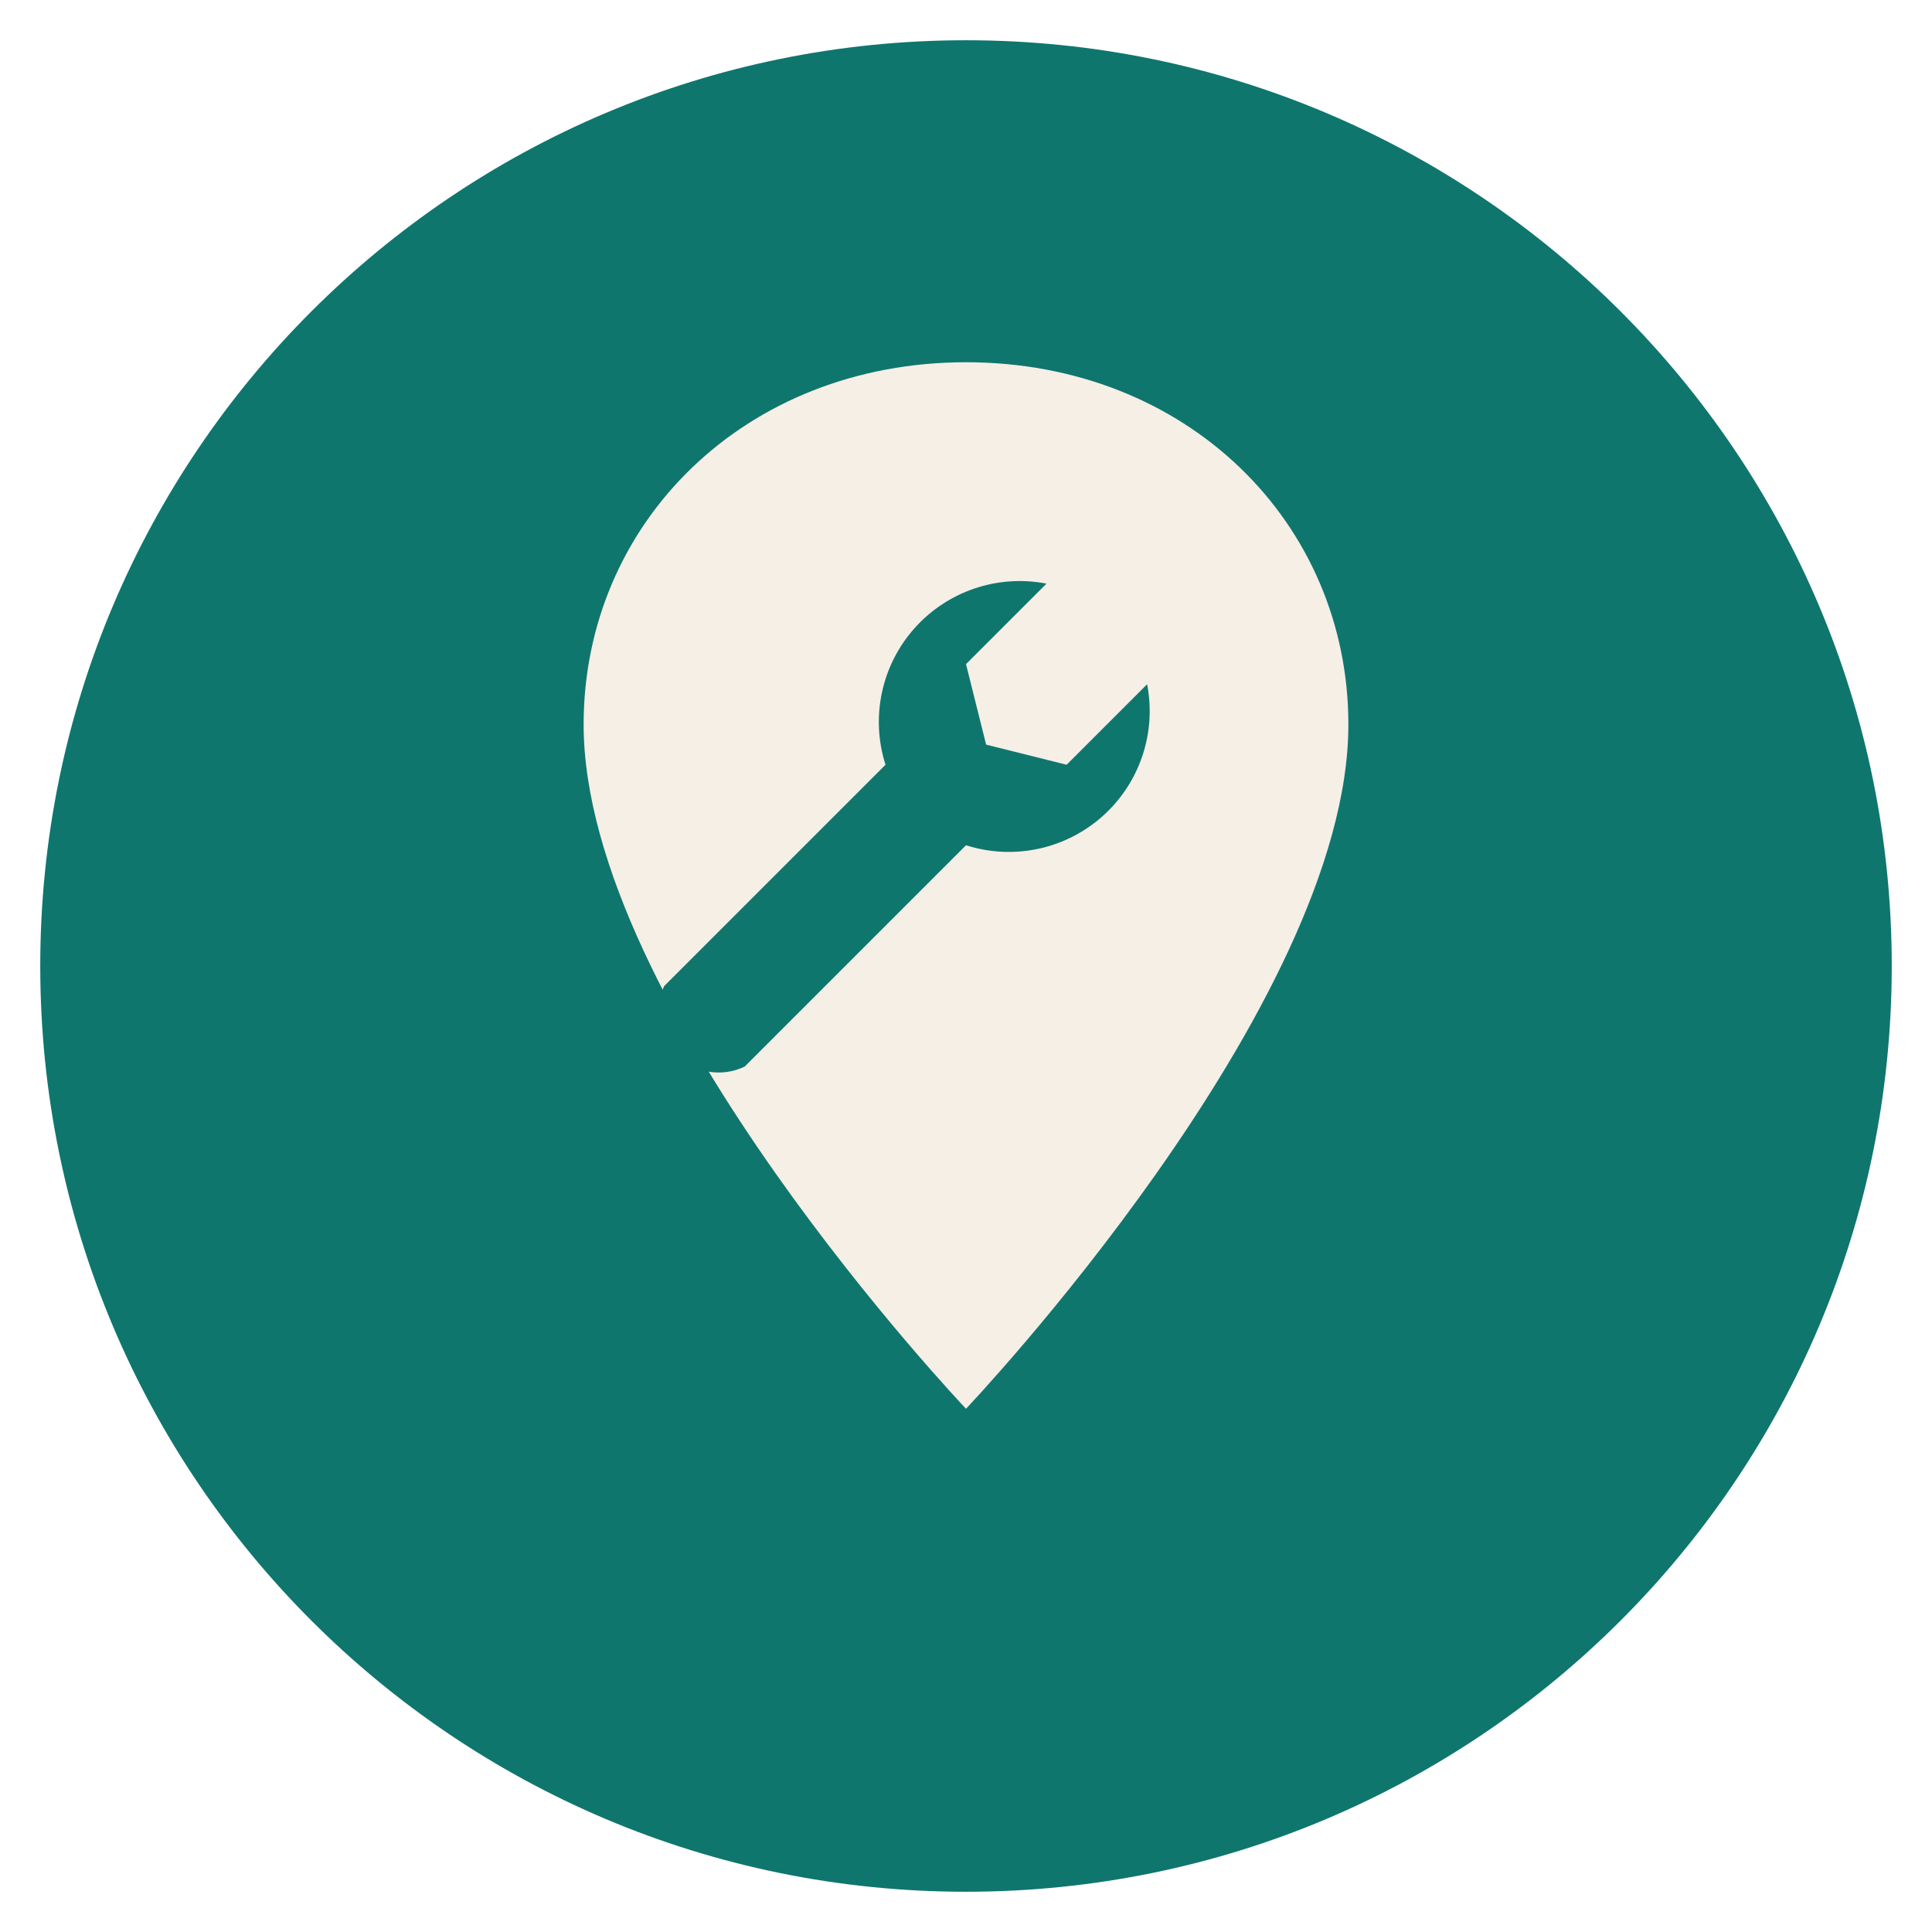
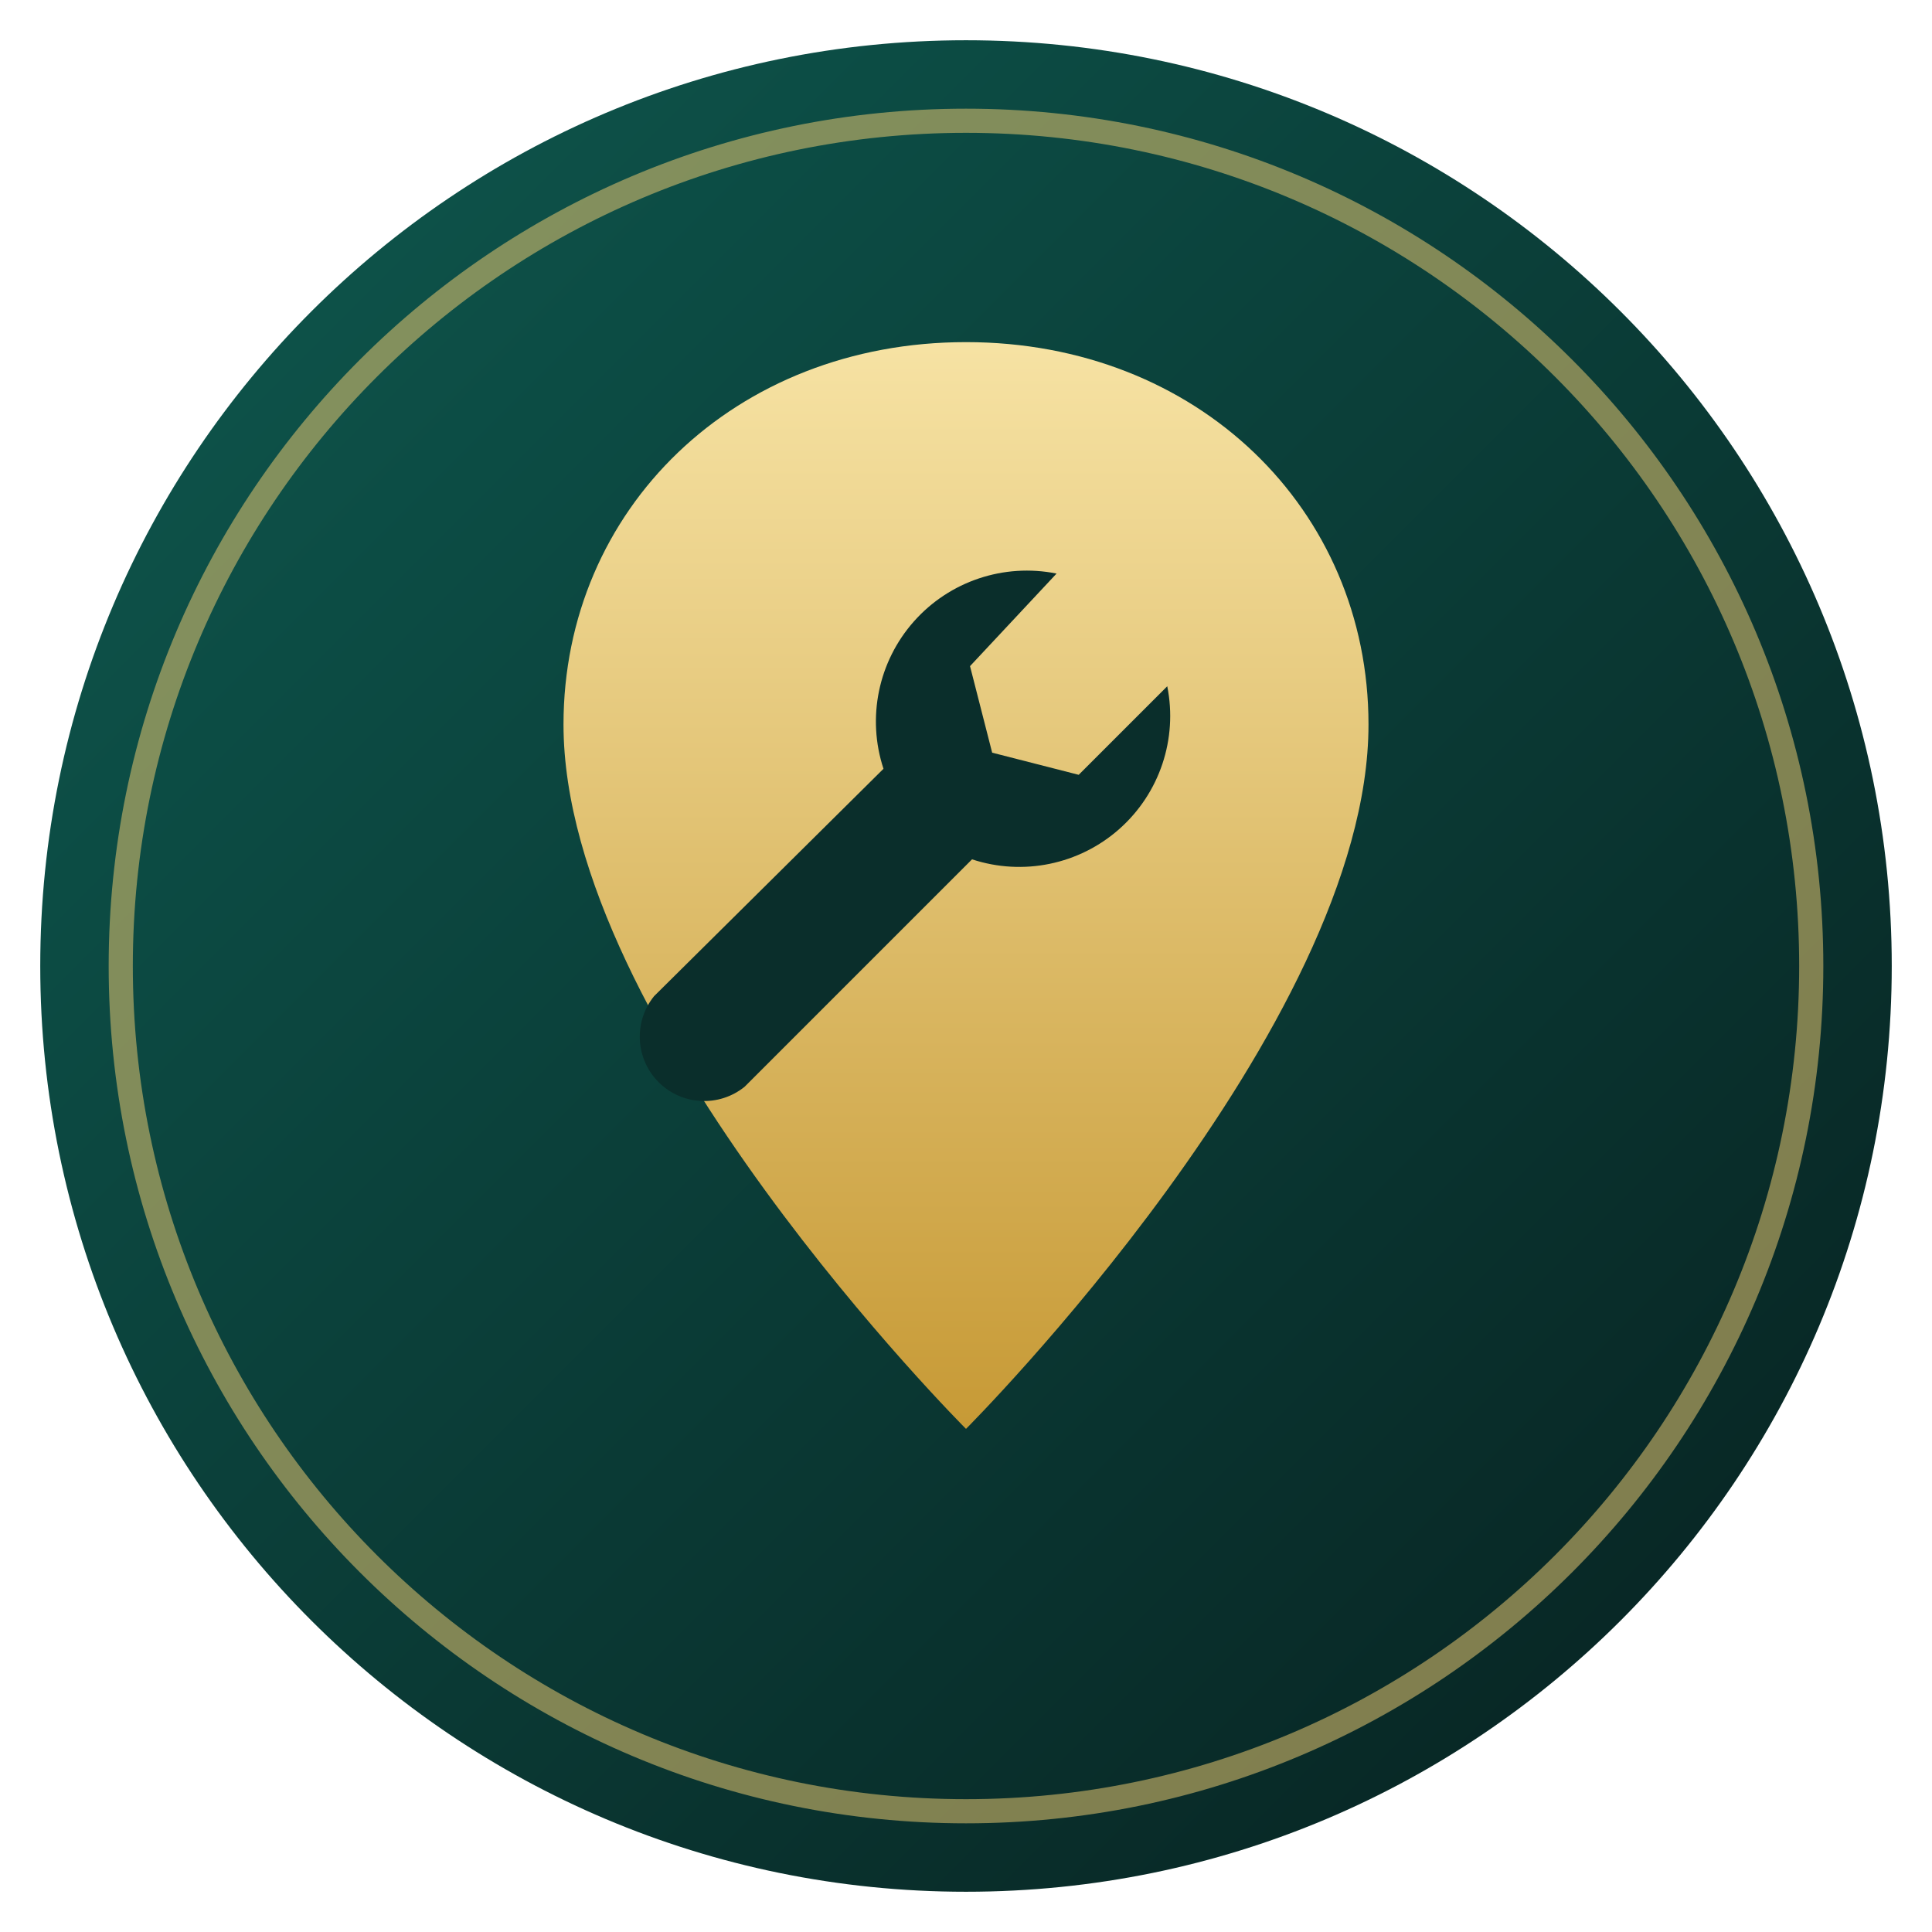
<svg xmlns="http://www.w3.org/2000/svg" viewBox="0 0 96 96">
-   <circle cx="48" cy="48" r="46" fill="#0f766e" />
-   <path d="M48 18c-11 0-19 8-19 18 0 14 19 34 19 34s19-20 19-34c0-10-8-18-19-18z" fill="#f5efe6" />
-   <path d="M52 29a7 7 0 0 0-8 9L33 49a3 3 0 0 0 4 4l11-11a7 7 0 0 0 9-8l-4 4-4-1-1-4z" fill="#0f766e" />
+   <defs>
+     <linearGradient id="b" x1="0" y1="0" x2="1" y2="1">
+       <stop offset="0" stop-color="#0E5A50" />
+       <stop offset="1" stop-color="#071F1E" />
+     </linearGradient>
+     <linearGradient id="g" x1="0" y1="0" x2="0" y2="1">
+       <stop offset="0" stop-color="#F6E2A3" />
+       <stop offset="1" stop-color="#C79A36" />
+     </linearGradient>
+   </defs>
+   <circle cx="48" cy="48" r="46" fill="url(#b)" />
+   <circle cx="48" cy="48" r="42" fill="none" stroke="#E4C46F" stroke-opacity=".55" stroke-width="1.2" />
+   <path d="M48 17c-11.5 0-20 8.3-20 19 0 15 20 35 20 35s20-20 20-35c0-10.700-8.500-19-20-19z" fill="url(#g)" />
+   <path d="M52.500 28.500a7.500 7.500 0 0 0-8.600 9.700L32.500 49.500a3.200 3.200 0 0 0 4.500 4.500l11.300-11.300a7.500 7.500 0 0 0 9.700-8.600l-4.400 4.400-4.300-1.100-1.100-4.300z" fill="#0A2E2B" />
</svg>
